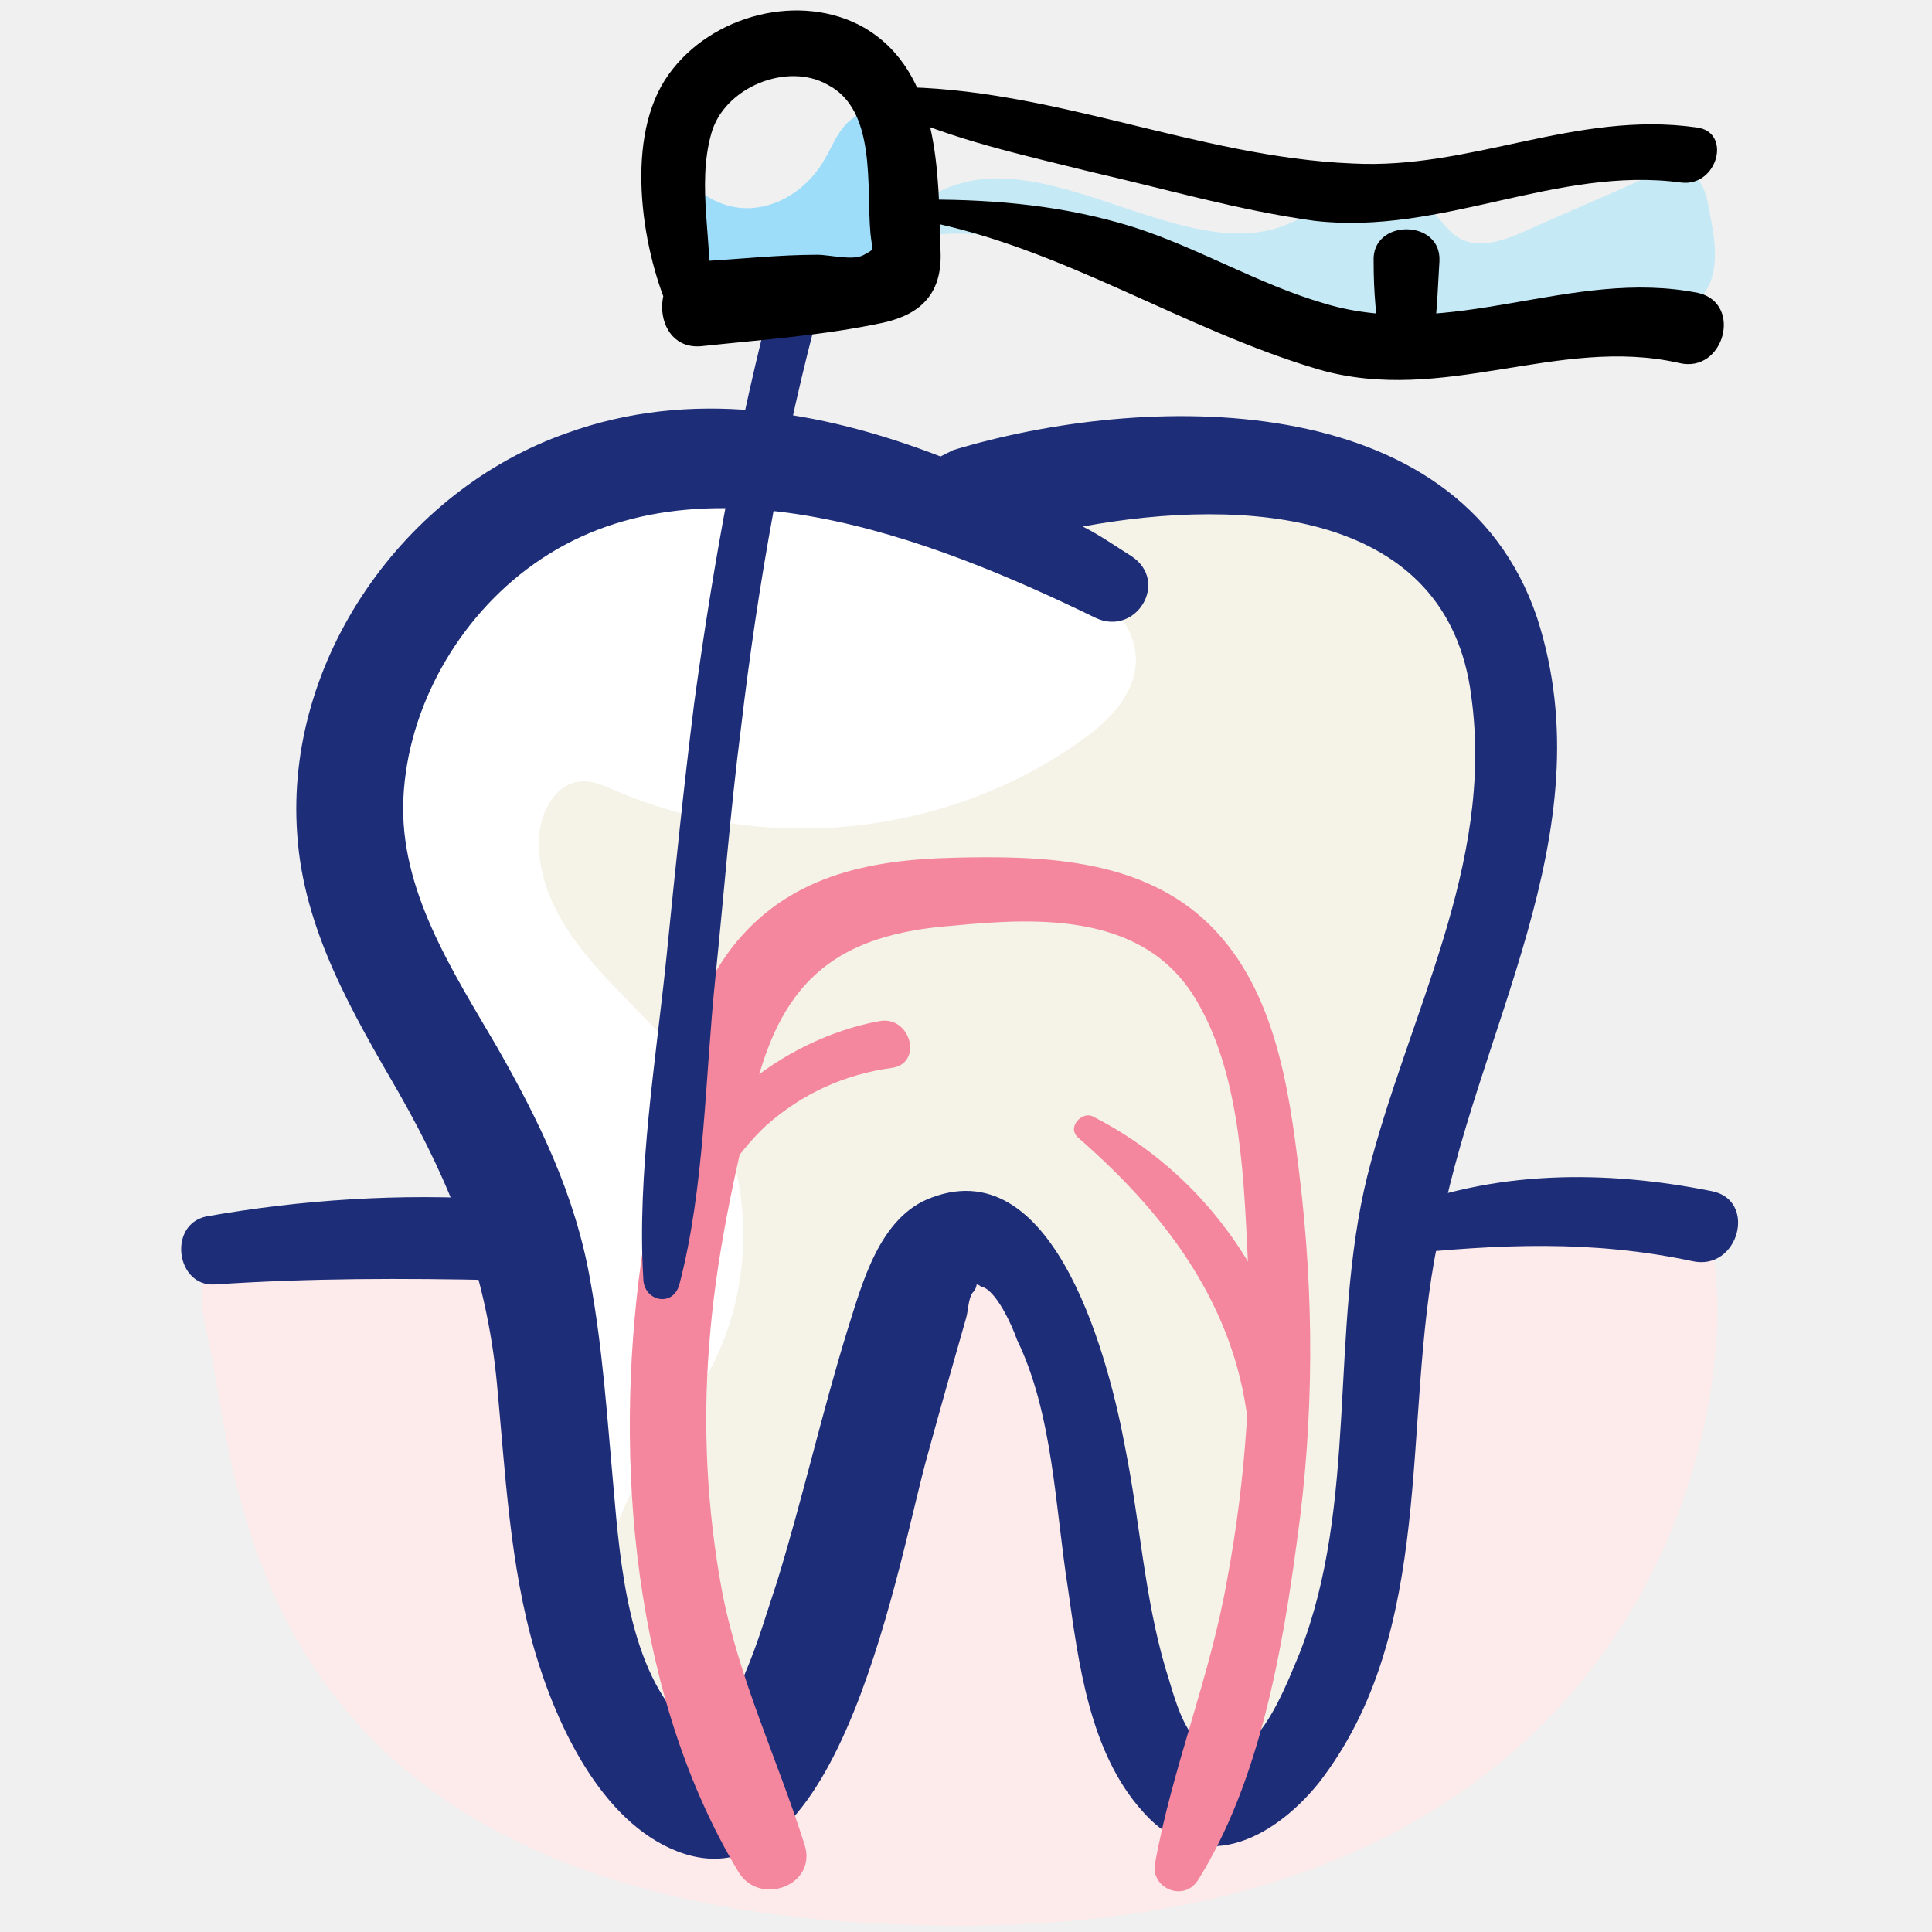
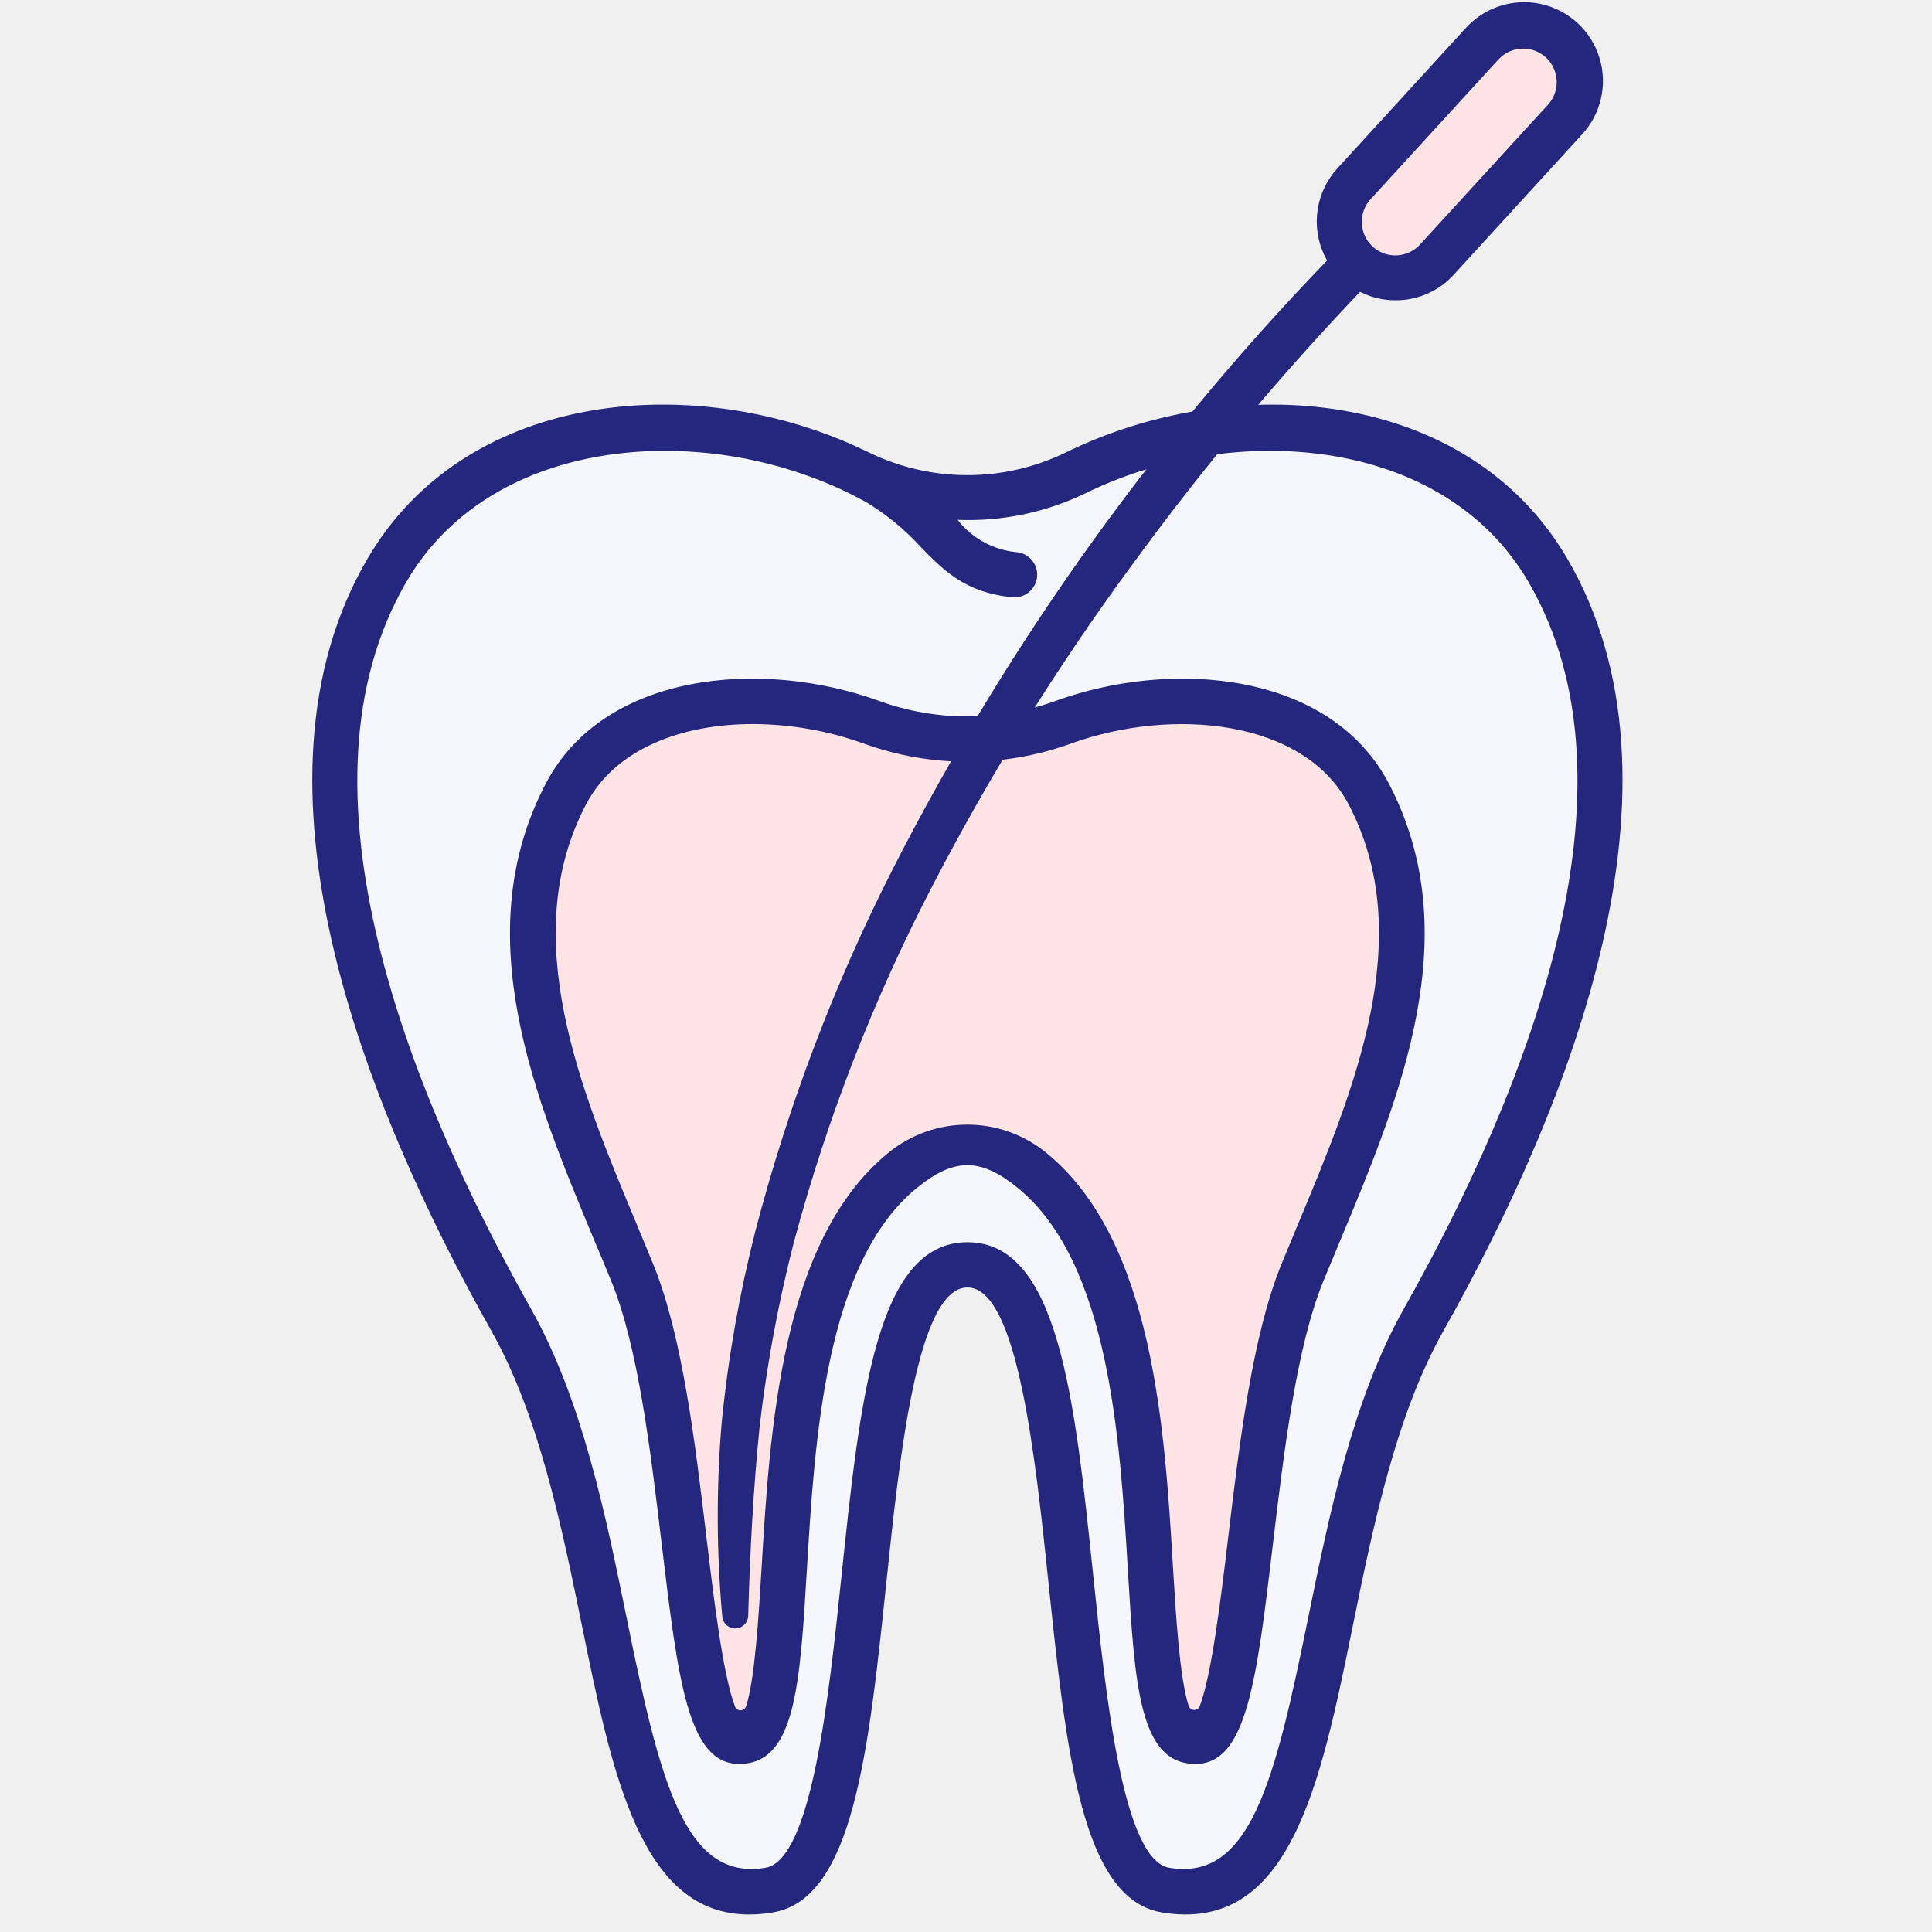
- <svg xmlns="http://www.w3.org/2000/svg" version="1.1" width="512" height="512" x="0" y="0" viewBox="0 0 91 91" style="enable-background:new 0 0 512 512" xml:space="preserve" class="">
+ <svg xmlns="http://www.w3.org/2000/svg" version="1.1" width="512" height="512" x="0" y="0" viewBox="0 0 128 128" style="enable-background:new 0 0 512 512" xml:space="preserve" class="">
  <g>
-     <g>
-       <path d="m48 23.8c-8.1-2.9-17.7-5-25-.3-6.3 4-8.8 12.9-5.7 19.7 1.6 3.4 4.4 6.2 6 9.6 4.2 8.7.5 20.6 7 27.8.2.2.3.3.5.4.9.5 1.9-.4 2.4-1.3 3.9-6 5.4-13.2 7.4-20.1s4.9-14 10.6-18.2c1.5-1.1 3.1-2 4.3-3.4 1.5-1.8 3.7-7.3 2.5-9.7-1.1-2.3-7.6-3.6-10-4.5z" fill="#ffffff" data-original="#ffffff" class="" />
-       <path d="m61 10.4c.8-.4 1.5-1 2.3-1.4 1.3-.5 2.8-.2 3.9.7.6.5 1 1.3 1.7 1.6.9.4 2 0 2.9-.4 2-.9 3.9-1.7 5.9-2.6.5-.2 1.1-.4 1.6-.3.8.2 1.1 1.1 1.2 1.9.3 1.4.6 3.2-.5 4.2-.4.4-.9.5-1.5.7-7.3 2.3-15.4 2-22.5-.9-3.7-1.5-6.8-2.8-10.8-2.9-1.9 0-4.2.6-2-1.3 5.2-4.2 12.5 3.4 17.8.7z" fill="#c6e9f6" data-original="#c6e9f6" class="" />
-       <path d="m32 7.5c.3 1.4 1.9 2.4 3.4 2.3s2.8-1.1 3.5-2.4c.3-.5.5-1.1 1-1.6s1.1-.7 1.7-.5c1 2 1.5 4.3 1.3 6.6 0 .3-.1.6-.3.8s-.4.2-.7.3c-2.1.4-4.2.8-6.4 1.1-.6.1-1.3.2-1.9-.1-.9-.4-1.2-1.5-1.4-2.5-.2-1.2-.4-2.3-.6-3.5" fill="#9eddf9" data-original="#9eddf9" class="" />
-       <path d="m45.2 90.7c36 0 37.1-29.4 35.1-32.8-.9-1.6-3.7-1.2-5.5-1.6-2.8-.6-6.3-1-8.1 1.3-.8 1-1.1 2.2-1.3 3.4-.7 3.6-1.2 7.2-1.4 10.9-.3 4.6-.7 10.1-4.9 12.1-.9.4-1.9.6-2.8.2-1.8-.7-2.2-3-2.4-4.9-.5-5.2-1.6-10.4-3.3-15.4-.5-1.4-1-2.9-2.1-4s-2.7-1.7-4.1-1.1c-2 6-4.1 12.1-6.1 18.1-.7 1.9-1.3 3.9-2.8 5.4s-3.8 2.3-5.6 1.3c-2-1.1-2.4-3.8-2.6-6.1-.3-3.7-.6-7.3-.9-11-.2-2.2-.5-4.7-2.2-6.1-.9-.8-2.1-1.4-3.3-1.3-4.5.5-12.8-3.2-11.2 3.5 1.6 6.3 1 28.1 35.5 28.1z" fill="#fdeaea" data-original="#f3abc3" class="" />
-       <path d="m48.9 21.8c-.4.2-.7.4-1 .8-.4.7-.1 1.7.4 2.4 1.7 2.2 5.2 3.3 5.2 6.1 0 1.6-1.3 2.9-2.6 3.8-6.3 4.5-14.9 5.4-22 2.3-.5-.2-.9-.4-1.4-.4-1.5 0-2.3 1.9-2.1 3.4.4 4.3 4.7 6.9 7.2 10.3 2.9 4 3.2 9.7.8 14.1-1 1.8-2.4 3.4-3.4 5.2-1.5 2.7-2.1 5.8-1.6 8.8.4 2.6 2 5.4 4.6 5.4 2.5 0 4.2-2.6 5.2-4.9 2.5-5.6 4.3-11.5 5.5-17.5.2-1.2.6-2.5 1.7-2.9 1.9-.7 3.2 1.8 3.6 3.7.9 4.3 1.9 8.6 2.8 12.8.4 1.9.8 3.8 1.9 5.4 1 1.6 2.8 2.9 4.7 2.9 3.5-.1 5.3-4.3 5.7-7.7.6-4.7.3-9.5 1.2-14.1.7-3.8 2.2-7.4 3.4-11.1 1.4-4.5 2.4-9.2 2.8-14 .2-2.5.3-5-.6-7.4-2.6-7.5-15.4-10.9-22-7.4z" fill="#f5f2e8" data-original="#f5f2e8" class="" />
-       <g>
-         <path d="m72.4 29.1c-3.7-11-18.6-10.6-27.5-7.9-.2.1-.4.2-.6.3-5.7-2.2-11.8-3.2-17.6-1.1-7.7 2.7-13.3 10.7-12.7 18.9.3 4.5 2.6 8.4 4.8 12.2 2.5 4.4 4.1 8.5 4.6 13.6.4 4.2.6 8.6 1.8 12.7 1 3.4 3.1 8 6.7 9.4 7.7 3 10.5-14.2 11.8-18.7.6-2.2 1.2-4.3 1.8-6.4.1-.3.1-.9.3-1.2.2-.2.2-.4.2-.4s.1 0 .2.1c.7.1 1.5 1.9 1.7 2.5 1.7 3.5 1.8 7.9 2.4 11.7.5 3.5 1 7.7 3.5 10.5 2.7 3.1 6.1 1.4 8.3-1.3 5.6-7.2 3.9-17 5.6-25.4 1.7-9.9 8-19.3 4.7-29.5zm-8 26.3c-1.8 7.3-.4 15.4-3.2 22.5-.5 1.2-1.5 3.8-2.7 4.4-2.5 1.1-3.1-2.2-3.6-3.7-1-3.4-1.2-6.9-1.9-10.4-.7-3.8-3.2-14-9.1-11.8-2.5.9-3.3 4.1-4 6.3-1.2 3.9-2.1 7.9-3.3 11.8-.5 1.5-.9 2.9-1.5 4.3-.6 1.5-1 3.9-2.7 2.5-2.8-2.5-3.2-7.8-3.5-11.2-.3-3.3-.5-6.5-1.1-9.8-.7-4-2.4-7.5-4.4-11-2.1-3.6-4.6-7.4-4.4-11.7s2.6-8.5 6.1-11c7.8-5.6 18.9-1.2 26.5 2.5 1.9.9 3.5-1.7 1.7-2.9-.8-.5-1.5-1-2.3-1.4 7.6-1.4 17.2-.8 18.3 8 1.1 8-3 15-4.9 22.6z" fill="#1e2d78" data-original="#3c6b76" class="" />
-         <path d="m56.4 88.6c2.9-4.6 4-10.8 4.7-16.1.8-5.7.8-11.5.1-17.2-.5-4.2-1.2-9-4.5-12-3.2-2.9-7.8-3-11.8-2.9-4.1.1-7.8.9-10.4 4.2-3 3.9-3.6 10.1-4.3 14.8-1.3 9.4-.4 20.5 4.6 28.8 1 1.6 3.7.6 3.1-1.3-1.3-4.1-3.1-7.8-3.9-12-.7-3.8-.9-7.7-.6-11.5.3-4.1 1.2-8.2 2.2-12.2 1.3-5.1 3.9-7.2 9.3-7.6 4.1-.4 9.1-.6 11.5 3.6 2.1 3.6 2.2 8.6 2.4 12.7.2 4.8-.1 9.7-1 14.5-.8 4.6-2.6 8.9-3.4 13.4-.2 1.1 1.3 1.8 2 .8z" fill="#f4879d" data-original="#f4879d" class="" />
-         <path d="m32.4 57.7c1.3-1.6 2.2-3.3 3.7-4.7 1.7-1.5 3.7-2.4 5.9-2.7 1.5-.2.9-2.5-.6-2.2-4.4.8-9.6 4.5-9.7 9.4 0 .2.5.5.7.2z" fill="#f4879d" data-original="#f4879d" class="" />
-         <path d="m50.8 53.6c3.9 3.4 7.1 7.5 7.9 12.8.2 1.7 2.9 1 2.5-.7-1.1-5.6-4.6-10.5-9.7-13.1-.5-.3-1.3.5-.7 1z" fill="#f4879d" data-original="#f4879d" class="" />
-         <g fill="#3c6b76">
-           <path d="m10.1 60.5c4.5-.3 8.9-.3 13.4-.2 2.4.1 2.4-3.6 0-3.8-4.6-.3-9.3 0-13.8.8-1.8.4-1.4 3.3.4 3.2z" fill="#1e2d78" data-original="#3c6b76" class="" />
-           <path d="m65.8 59.1c4.8-.5 9.2-.7 13.9.3 2.2.5 3.1-2.9.9-3.3-5-1-10.3-1-15.1 1-.9.4-1 2.1.3 2z" fill="#1e2d78" data-original="#3c6b76" class="" />
-           <path d="m32 60.5c1.2-4.6 1.2-9.7 1.7-14.5.4-3.9.7-7.8 1.2-11.7.8-6.8 2-13.6 3.8-20.2.4-1.4-1.8-2.1-2.2-.6-1.7 6.4-2.9 13-3.8 19.6-.5 4-.9 7.9-1.3 11.9-.5 4.9-1.4 10.3-1.1 15.2 0 1.1 1.4 1.4 1.7.3z" fill="#1e2d78" data-original="#3c6b76" class="" />
-           <g>
-             <path d="m33.4 14c.2-2.5-.6-5.2.1-7.7.6-2.2 3.6-3.4 5.5-2.3 2.3 1.2 1.8 4.8 2 7 .1.9.2.7-.3 1s-1.6 0-2.2 0c-1.8 0-3.6.2-5.4.3-2.6.2-2.5 4.3 0 4 2.8-.3 5.7-.5 8.5-1.1 1.8-.4 2.8-1.4 2.7-3.4-.1-3.6 0-8.4-3.6-10.5-3-1.7-7.2-.6-9.2 2.2-2.1 2.9-1.3 8.1 0 11.1.4 1 1.9.3 1.9-.6z" fill="#000000" data-original="#000000" class="" />
-             <path d="m41.9 5.2c3 1.4 6.3 2.1 9.5 2.9 3.5.8 6.9 1.8 10.5 2.3 6 .7 11.4-2.6 17.3-1.8 1.7.2 2.4-2.4.7-2.6-5.7-.8-10.6 2-16.2 1.7-7.3-.3-14.2-3.6-21.6-3.6-.4.1-.7.9-.2 1.1z" fill="#000000" data-original="#000000" class="" />
-             <path d="m43.5 10.4c6.6 1.3 12.2 5.1 18.6 7 5.9 1.7 11.3-1.6 17-.3 2.1.5 3-2.8.9-3.3-6-1.2-11.6 2.3-17.6.5-3.1-.9-5.9-2.6-9-3.6-3.2-1-6.4-1.3-9.7-1.3-.6 0-.7.9-.2 1z" fill="#000000" data-original="#000000" class="" />
-             <path d="m67.4 16.5c.3-1.4.3-2.7.4-4.2.1-2-3.2-2-3.1 0 0 1.4.1 2.8.4 4.2.2 1.2 2 1.2 2.3 0z" fill="#000000" data-original="#000000" class="" />
-           </g>
-         </g>
-       </g>
+     <path d="m94.309 87.415c-8.24 14.65-5.37 39.73-17.09 37.76-8.56-1.45-3.97-41.43-13.13-41.43s-4.56 39.98-13.12 41.43c-11.72 1.97-8.85-23.11-17.09-37.76s-16.56-35.41-8.25-49.68c6.34-10.88 21.34-11.34 31.28-6.47a11.841 11.841 0 0 0 1.22.53 15.7 15.7 0 0 0 4.99 1.11 16.247 16.247 0 0 0 8.16-1.64c9.93-4.87 24.93-4.41 31.27 6.47 8.32 14.27 0 35.02-8.24 49.68z" fill="#f5f6ff" data-original="#f5f6ff" class="" />
+     <path d="m90.68 52.59c-3.486-6.647-13.271-7.264-20.243-4.737a18.7 18.7 0 0 1 -12.692 0c-6.972-2.527-16.757-1.91-20.243 4.737-5.4 10.3.328 21.786 4.387 31.725 4.015 9.833 3.248 31.05 7.082 31.05 5.515 0-.458-28.592 10.808-37.808 3.04-2.486 5.582-2.486 8.621 0 11.267 9.216 5.3 37.808 10.811 37.808 3.834 0 3.067-21.217 7.083-31.05 4.058-9.939 9.788-21.426 4.386-31.725z" fill="#FFE4E6" data-original="#2ab7c6" class="" />
+     <g fill="#3c3559">
+       <path d="m79.211 116.865c-3.717 0-4.024-5.125-4.489-12.882-.515-8.573-1.222-20.315-7.272-25.265-2.479-2.029-4.239-2.031-6.721 0-6.052 4.95-6.755 16.692-7.269 25.265-.465 7.757-.773 12.881-4.488 12.881-3.393 0-4.051-5.512-5.142-14.645-.726-6.083-1.549-12.977-3.33-17.338-.355-.87-.724-1.752-1.1-2.644-3.976-9.527-8.485-20.327-3.23-30.344 3.849-7.343 14.25-8.292 22.082-5.452a17.155 17.155 0 0 0 11.671 0c7.83-2.838 18.23-1.892 22.082 5.451 5.254 10.015.747 20.813-3.23 30.34-.372.893-.741 1.776-1.1 2.648-1.782 4.361-2.605 11.256-3.331 17.339-1.083 9.135-1.744 14.646-5.133 14.646zm-29.33-68.894c-4.706 0-9.117 1.63-11.051 5.315-4.6 8.771-.38 18.879 3.343 27.8q.564 1.347 1.1 2.664c1.935 4.737 2.784 11.846 3.533 18.117.47 3.94 1.084 9.089 1.891 11.2a.392.392 0 0 0 .739-.031c.58-1.805.831-6 1.025-9.224.547-9.128 1.3-21.63 8.367-27.412a8.26 8.26 0 0 1 10.518 0c7.068 5.782 7.819 18.281 8.366 27.408.193 3.216.444 7.391 1.042 9.215a.391.391 0 0 0 .735.011c.8-2.128 1.412-7.246 1.88-11.165.749-6.272 1.6-13.381 3.532-18.118.359-.878.731-1.768 1.106-2.669 3.721-8.917 7.94-19.023 3.342-27.792-2.952-5.626-11.675-6.462-18.4-4.024a20.155 20.155 0 0 1 -13.714 0 21.886 21.886 0 0 0 -7.354-1.295z" fill="#25277e" data-original="#3c3559" class="" />
+       <path d="m47.853 107.115a73.791 73.791 0 0 1 -.04-12.856 85.447 85.447 0 0 1 2.234-12.707 119.421 119.421 0 0 1 9.115-24 167.75 167.75 0 0 1 29.891-41.452 1.5 1.5 0 1 1 2.147 2.1 178.883 178.883 0 0 0 -16.222 19.26 160.138 160.138 0 0 0 -13.278 21.378 116.708 116.708 0 0 0 -9.08 23.374 91.359 91.359 0 0 0 -2.291 12.288c-.421 4.144-.644 8.361-.758 12.543v.014a.861.861 0 0 1 -1.717.059z" fill="#25277e" data-original="#3c3559" class="" />
+       <path d="m103.848 37.03c-6.63-11.374-22.1-12.519-33.229-7.055a14.915 14.915 0 0 1 -12.587.218c-.156-.07-1.409-.665-1.883-.868-10.987-4.7-25.459-3.193-31.811 7.705-8.645 14.831-.3 36.012 8.23 51.168 3.156 5.612 4.671 13.044 6.007 19.6 1.992 9.775 3.88 19.043 11.057 19.043a9.517 9.517 0 0 0 1.587-.14c5.31-.895 6.33-10.639 7.511-21.922.86-8.221 2.039-19.48 5.364-19.48s4.5 11.259 5.363 19.48c1.18 11.283 2.2 21.027 7.51 21.922 8.5 1.429 10.512-8.444 12.644-18.9 1.336-6.558 2.85-13.99 6.006-19.6 8.527-15.159 16.875-36.34 8.231-51.171zm-10.848 49.698c-3.388 6.022-4.952 13.7-6.332 20.473-2.21 10.846-3.834 17.452-9.205 16.543-3.063-.516-4.2-11.359-5.025-19.276-1.238-11.895-2.316-22.168-8.344-22.168s-7.1 10.273-8.348 22.168c-.828 7.917-1.963 18.76-5.027 19.276-5.361.9-6.994-5.7-9.2-16.544-1.38-6.774-2.944-14.451-6.332-20.472-8.146-14.474-16.187-34.583-8.258-48.187 3.518-6.034 10.219-8.67 17.112-8.67a28.149 28.149 0 0 1 11.939 2.669c.088.043 1.105.555 1.339.69a16.064 16.064 0 0 1 3.692 3.019c1.518 1.55 2.952 3.014 6.027 3.315a1.5 1.5 0 1 0 .293-2.985 5.625 5.625 0 0 1 -3.889-2.138 17.825 17.825 0 0 0 8.5-1.773c9.679-4.754 23.641-3.86 29.314 5.873 7.93 13.604-.111 33.713-8.256 48.187z" fill="#25277e" data-original="#3c3559" class="" />
    </g>
+     <rect fill="#FFE4E6" height="7.444" rx="3.722" transform="matrix(.661 -.751 .751 .661 25.306 75.951)" width="19.959" x="86.707" y="6.255" data-original="#2ab7c6" class="" />
+     <path d="m92.92 19.877c-.075.007-.15.011-.227.015a5.221 5.221 0 0 1 -4.083-8.742l8.448-9.234a5.221 5.221 0 1 1 7.7 7.05l-8.444 9.234a5.178 5.178 0 0 1 -3.394 1.677zm7.8-16.648a2.207 2.207 0 0 0 -1.446.712l-8.448 9.234a2.222 2.222 0 1 0 3.278 3l8.449-9.234a2.221 2.221 0 0 0 -1.833-3.712z" fill="#25277e" data-original="#3c3559" class="" />
  </g>
</svg>
